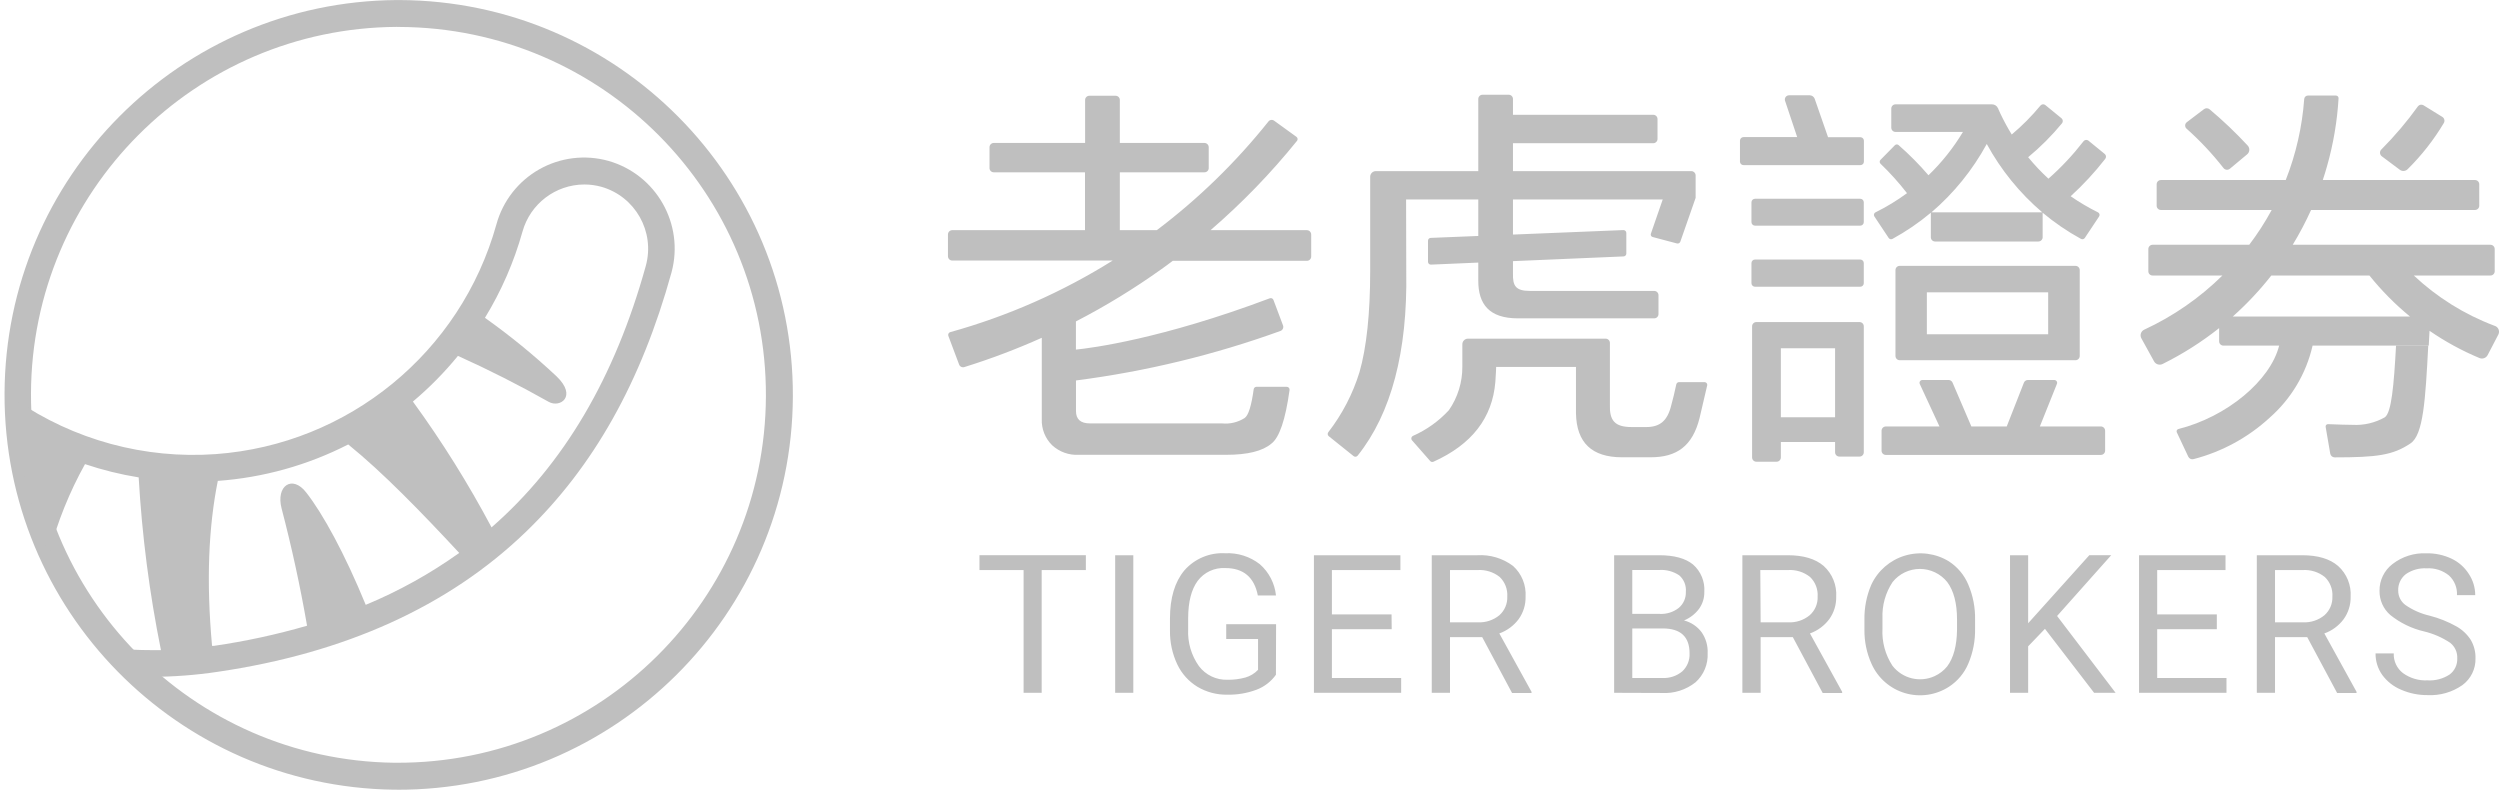
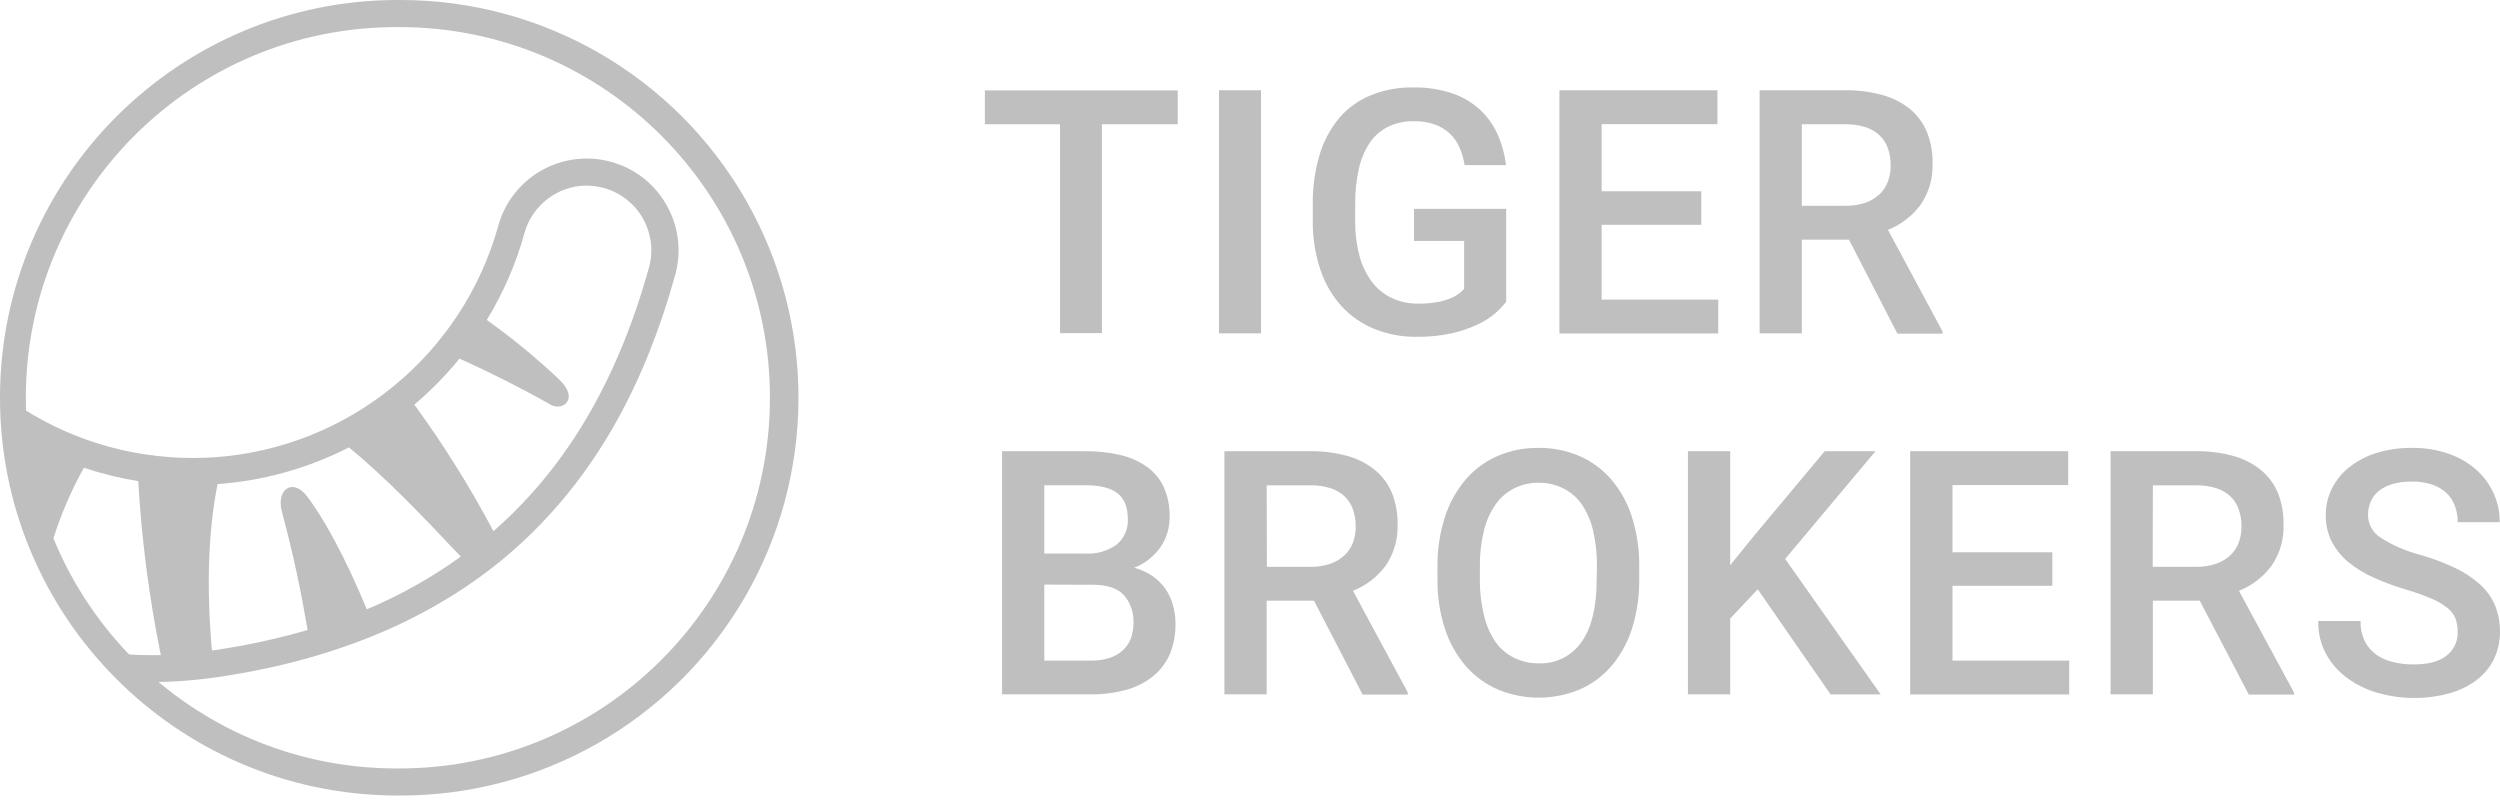
- <svg xmlns="http://www.w3.org/2000/svg" t="1744077429389" class="icon" viewBox="0 0 3238 1024" version="1.1" p-id="1780" width="632.422" height="200">
-   <path d="M2408.499 417.145h-133.699a5.47 5.47 0 0 0-5.484 5.484v169.903a5.551 5.551 0 0 0 5.484 5.497h26.287a5.551 5.551 0 0 0 5.484-5.497v-20.076h70.225v13.406a5.524 5.524 0 0 0 5.484 5.497h26.22a5.497 5.497 0 0 0 5.484-5.497V422.629a5.511 5.511 0 0 0-5.484-5.497z m-31.704 123.325h-70.225v-89.411h70.225v89.411z m32.606-204.328h-136.34a4.581 4.581 0 0 0-4.581 4.581v26.072c0 2.533 2.048 4.581 4.581 4.581h136.34a4.581 4.581 0 0 0 4.581-4.581v-26.072a4.581 4.581 0 0 0-4.581-4.581z m0-78.7h-136.34a4.581 4.581 0 0 0-4.581 4.581v25.654a4.581 4.581 0 0 0 4.581 4.595h136.34a4.581 4.581 0 0 0 4.581-4.581v-25.654a4.581 4.581 0 0 0-4.581-4.595z m278.784 209.125a5.551 5.551 0 0 0 5.484-5.497v-111.239a5.363 5.363 0 0 0-1.603-3.88 5.578 5.578 0 0 0-3.88-1.617h-227.692a5.551 5.551 0 0 0-3.88 1.617 5.349 5.349 0 0 0-1.603 3.88v111.239a5.538 5.538 0 0 0 5.484 5.497h227.692zM2495.674 378.611h157.117v54.299h-157.117V378.611z m-288.243 116.318h-32.741a3.638 3.638 0 0 0-3.544 2.856c-2.156 10.146-4.312 19.187-6.535 27.109-4.864 20.224-14.74 28.227-32.404 28.227h-18.836c-22.245 0-28.915-8.691-28.227-29.278v-79.737a5.551 5.551 0 0 0-5.484-5.484h-178.324a7.289 7.289 0 0 0-7.303 7.357v28.861a97.859 97.859 0 0 1-17.381 56.374 140.261 140.261 0 0 1-46.646 33.374 3.705 3.705 0 0 0-1.954 4.217 3.638 3.638 0 0 0 0.768 1.482l23.565 26.84a3.584 3.584 0 0 0 4.244 0.903c49.637-22.299 76.355-56.778 80.155-103.451 0.633-7.72 1.037-19.321 1.037-19.321h103.384v60.066c0.701 38.306 20.857 56.94 59.581 56.94h37.201c33.779 0 54.151-14.471 63.259-50.688l9.741-41.715a3.584 3.584 0 0 0 0.216-1.765 3.557 3.557 0 0 0-2.021-2.816 3.611 3.611 0 0 0-1.752-0.35z m513.078 57.425h-78.484l22.097-55.134a3.597 3.597 0 0 0-0.35-3.436 3.732 3.732 0 0 0-3.045-1.63h-34.21a5.538 5.538 0 0 0-5.147 3.476l-22.245 56.724h-45.811l-24.401-56.859a5.659 5.659 0 0 0-5.08-3.341h-33.994a3.678 3.678 0 0 0-3.341 5.201l25.519 55h-69.524a5.565 5.565 0 0 0-5.497 5.497v25.869a5.47 5.47 0 0 0 5.497 5.484h278.568a5.511 5.511 0 0 0 5.497-5.497v-25.869a5.565 5.565 0 0 0-3.773-5.241 5.524 5.524 0 0 0-2.277-0.243z" fill="#bfbfbf" p-id="1781" />
-   <path d="M1821.168 258.344h93.507v47.279l-61.588 2.493a3.624 3.624 0 0 0-3.544 3.624v27.325a3.544 3.544 0 0 0 1.118 2.654 3.759 3.759 0 0 0 2.695 1.024l61.319-2.641v23.579c0 30.087 13.905 48.653 51.375 48.653h176.519a5.443 5.443 0 0 0 5.08-3.395 5.605 5.605 0 0 0 0.418-2.102v-24.536a5.619 5.619 0 0 0-1.617-3.88 5.443 5.443 0 0 0-3.88-1.617h-161.011c-18.836 0-22.312-6.952-21.962-22.515v-16.061l143.279-6.117a3.678 3.678 0 0 0 3.544-3.624v-26.813a3.557 3.557 0 0 0-0.296-1.442 3.503 3.503 0 0 0-0.835-1.213 3.678 3.678 0 0 0-2.695-1.024l-142.996 5.821v-45.46h193.954l-15.36 44.423a3.288 3.288 0 0 0 2.223 4.177l31.501 8.34a3.665 3.665 0 0 0 4.446-2.291l19.806-56.724v-29.413a5.511 5.511 0 0 0-5.282-5.214h-231.289v-36.15h181.72a5.524 5.524 0 0 0 5.497-5.497v-25.869a5.551 5.551 0 0 0-5.497-5.484h-181.72V128.202a5.47 5.47 0 0 0-5.497-5.497h-33.927a5.47 5.47 0 0 0-5.497 5.497v93.44h-132.648a7.316 7.316 0 0 0-7.37 7.37v122.772c0 53.666-4.648 98.371-13.905 130.425a244.952 244.952 0 0 1-40.381 77.649 3.638 3.638 0 0 0-0.714 2.668 3.638 3.638 0 0 0 1.334 2.412l32.256 25.869a3.692 3.692 0 0 0 5.147-0.633c43.722-54.649 64.728-135.087 62.989-237.837l-0.216-93.992z m588.234-80.64h-41.715l-17.314-49.785a7.006 7.006 0 0 0-6.333-4.514h-27.042a5.47 5.47 0 0 0-5.214 4.487 5.43 5.43 0 0 0 0.148 2.466l15.778 47.198h-69.524a4.635 4.635 0 0 0-4.581 4.581v27.19a4.541 4.541 0 0 0 4.581 4.527h151.35a4.5 4.5 0 0 0 4.244-2.776 4.554 4.554 0 0 0 0.35-1.752V182.164a4.864 4.864 0 0 0-0.404-1.752 4.648 4.648 0 0 0-4.325-2.695z m316.807 21.827l-20.857-17.031a4.581 4.581 0 0 0-3.624-1.226 4.702 4.702 0 0 0-3.328 1.913 350.087 350.087 0 0 1-45.258 48.249c-9.405-8.623-18.189-17.92-26.274-27.81a326.131 326.131 0 0 0 43.789-43.87 4.675 4.675 0 0 0-0.552-6.535l-20.857-17.031a4.554 4.554 0 0 0-5.133-0.539 4.675 4.675 0 0 0-1.401 1.172 289.752 289.752 0 0 1-37.12 37.403 292.487 292.487 0 0 1-14.538-26.772c-0.485-1.037-0.97-2.021-1.388-3.059-0.418-1.037-0.97-2.021-1.388-3.059-0.418-1.037 0-0.701-0.485-1.118a8.394 8.394 0 0 0-7.653-5.08h-125.063a5.484 5.484 0 0 0-5.497 5.497v24.751a5.619 5.619 0 0 0 1.617 3.88 5.443 5.443 0 0 0 3.88 1.617h87.323a272.371 272.371 0 0 1-44.638 56.104c-11.951-13.905-24.859-26.947-38.656-39.006a3.476 3.476 0 0 0-4.729 0l-18.836 19.133a3.503 3.503 0 0 0 0 4.851c12.409 11.87 23.902 24.657 34.412 38.238a272.869 272.869 0 0 1-40.812 24.819 3.705 3.705 0 0 0-1.994 3.961 3.597 3.597 0 0 0 0.606 1.469l18.486 27.81a3.773 3.773 0 0 0 4.877 1.172 304.775 304.775 0 0 0 49.704-33.927v31.771a5.363 5.363 0 0 0 1.603 3.894 5.497 5.497 0 0 0 3.894 1.617h133.821a5.443 5.443 0 0 0 5.08-3.409 5.605 5.605 0 0 0 0.418-2.088v-31.771a304.775 304.775 0 0 0 49.704 33.913 3.773 3.773 0 0 0 4.864-1.172l18.499-27.81a3.665 3.665 0 0 0-1.388-5.416 276.749 276.749 0 0 1-35.395-20.871 386.56 386.56 0 0 0 44.706-48.317 4.581 4.581 0 0 0-0.418-6.333z m-224.62 75.493a313.802 313.802 0 0 0 71.667-88.563 312.333 312.333 0 0 0 71.896 88.563h-143.562z m587.251 265.445a76.005 76.005 0 0 1-41.715 9.795c-8.205 0-18.001-0.404-31.906-0.903a2.991 2.991 0 0 0-3.059 3.476l5.969 34.762a5.861 5.861 0 0 0 5.713 4.797c54.703 0 75.493-2.776 98.156-18.068 16.694-10.914 19.402-56.32 23.08-126.882h-41.715c-2.843 52.278-5.969 87.04-14.525 93.022z m-209.058-322.937a5.78 5.78 0 0 0 8.421 0.97l22.245-18.553a7.774 7.774 0 0 0 2.843-5.497 7.896 7.896 0 0 0-2.008-5.848 545.576 545.576 0 0 0-49.435-47.064 5.848 5.848 0 0 0-7.437 0l-22.11 16.761a5.389 5.389 0 0 0-1.738 6.292 5.309 5.309 0 0 0 1.32 1.913 390.077 390.077 0 0 1 47.899 51.025z m205.231-15.023l23.148 17.314a7.734 7.734 0 0 0 10.159-0.62 300.396 300.396 0 0 0 46.848-59.715 5.713 5.713 0 0 0 0.714-4.473 5.753 5.753 0 0 0-2.654-3.665l-24.468-15.091a5.511 5.511 0 0 0-6.952 1.32 456.583 456.583 0 0 1-47.077 55.619 5.861 5.861 0 0 0 0.283 9.324z m-1392.451 95.596h-124.659a892.429 892.429 0 0 0 111.926-115.604 3.638 3.638 0 0 0 0.296-4.177 3.476 3.476 0 0 0-0.984-1.105l-28.861-20.871a5.336 5.336 0 0 0-7.437 1.051 805.807 805.807 0 0 1-144.532 140.706h-47.899v-74.941h109.635a5.47 5.47 0 0 0 5.497-5.484v-27.055a5.605 5.605 0 0 0-5.497-5.484h-109.635V129.523a5.47 5.47 0 0 0-5.497-5.497h-33.994a5.484 5.484 0 0 0-5.497 5.497v55.619h-118.326a5.551 5.551 0 0 0-5.484 5.484v27.055a5.484 5.484 0 0 0 5.484 5.484h118.191v74.941H1233.298a5.565 5.565 0 0 0-5.497 5.497v28.362a5.565 5.565 0 0 0 5.497 5.497h207.872a800.525 800.525 0 0 1-210.459 92.739 3.692 3.692 0 0 0-2.425 4.797l13.905 37.053a5.497 5.497 0 0 0 6.952 3.341 894.019 894.019 0 0 0 100.177-37.888v105.189a44.908 44.908 0 0 0 13.42 33.994 47.05 47.05 0 0 0 34.762 12.369h190.909c27.446 0 46.835-4.797 58.193-14.39 10.429-7.828 18.311-31.003 23.633-69.524a3.813 3.813 0 0 0-0.121-1.549 3.786 3.786 0 0 0-2.035-2.291 3.611 3.611 0 0 0-1.523-0.323h-39.141a3.678 3.678 0 0 0-3.624 3.126c-2.964 21.558-6.872 33.994-11.749 37.322a46.08 46.08 0 0 1-29.332 6.966h-171.021c-12.032 0-18.082-5.282-18.082-15.993v-39.626a1247.192 1247.192 0 0 0 264.947-64.162 5.565 5.565 0 0 0 3.274-6.966l-12.45-33.145a3.705 3.705 0 0 0-4.729-2.156c-140.288 52.817-231.087 64.431-251.109 66.452v-36.5a902.157 902.157 0 0 0 110.754-67.705c4.931-3.557 9.795-6.966 14.659-10.779h173.811a5.551 5.551 0 0 0 5.497-5.497V303.966a5.659 5.659 0 0 0-3.463-5.43 5.605 5.605 0 0 0-2.237-0.404z" fill="#bfbfbf" p-id="1782" />
-   <path d="M3230.663 421.861a314.651 314.651 0 0 1-104.286-65.011h99.274a5.511 5.511 0 0 0 5.497-5.484v-28.78a5.578 5.578 0 0 0-5.497-5.565h-256.108a420.675 420.675 0 0 0 23.768-45.056h212.318a5.511 5.511 0 0 0 5.497-5.484v-27.81a5.524 5.524 0 0 0-5.497-5.497h-197.16c1.954-5.901 3.827-11.884 5.497-17.933a409.816 409.816 0 0 0 14.942-87.943 3.288 3.288 0 0 0-0.216-1.347 3.517 3.517 0 0 0-1.846-1.927 3.503 3.503 0 0 0-1.347-0.269h-36.285a4.824 4.824 0 0 0-4.797 4.379 357.336 357.336 0 0 1-23.916 105.041H2798.791a5.497 5.497 0 0 0-5.497 5.497v27.81a5.565 5.565 0 0 0 5.497 5.497h143.495a351.488 351.488 0 0 1-29.063 45.043h-125.144a5.524 5.524 0 0 0-5.551 5.565v28.78a5.443 5.443 0 0 0 5.551 5.484h90.381a358.777 358.777 0 0 1-101.295 70.157 8.003 8.003 0 0 0-4.271 4.797 8.084 8.084 0 0 0 0.593 6.387l16.411 29.763a8.394 8.394 0 0 0 11.116 3.476 414.141 414.141 0 0 0 73.203-46.444v17.179a5.565 5.565 0 0 0 5.565 5.497h72.165c-11.399 45.245-67.503 92.173-130.56 108.032a3.018 3.018 0 0 0-2.021 4.177l14.888 31.623a5.861 5.861 0 0 0 6.952 3.126 231.114 231.114 0 0 0 98.439-53.598 176.559 176.559 0 0 0 55.619-93.373h150.447c0-0.755 0.552-10.011 1.037-19.187a353.954 353.954 0 0 0 64.593 35.247 8.34 8.34 0 0 0 10.698-3.894l13.905-26.691a8.003 8.003 0 0 0-2.142-9.661 8.03 8.03 0 0 0-3.139-1.603z m-338.782-11.884a411.257 411.257 0 0 0 49.92-53.127h127.084a361.674 361.674 0 0 0 52.561 53.127h-229.565z m-1485.474 328.354h-57.223v158.989h-23.431v-158.989h-57.142v-19.2h137.795v19.2z m61.453 158.989h-23.498V719.144h23.498v178.176z m184.724-23.363a54.488 54.488 0 0 1-25.236 19.402 102.696 102.696 0 0 1-37.753 6.4 73.149 73.149 0 0 1-38.656-10.227 68.083 68.083 0 0 1-26.139-29.063 99.732 99.732 0 0 1-9.459-43.655v-15.576c0-26.84 6.265-47.697 18.769-62.572a65.415 65.415 0 0 1 52.776-22.097 67.436 67.436 0 0 1 44.908 14.242 62.181 62.181 0 0 1 20.857 40.461h-23.498c-4.635-23.673-18.688-35.517-42.132-35.517a41.741 41.741 0 0 0-35.8 16.613c-8.138 11.048-12.248 27.109-12.315 48.034v14.605a76.086 76.086 0 0 0 13.905 47.697 44.557 44.557 0 0 0 37.133 17.718 82.095 82.095 0 0 0 23.08-2.91 36.15 36.15 0 0 0 16.397-9.944v-39.909h-41.216v-19.187h64.579l-0.202 65.482z m149.949-59.015h-77.447v63.192h89.694v19.187h-112.977V719.144h111.993v19.187h-88.711v57.425h77.245l0.202 19.187z m117.221 10.28h-41.715v72.098h-23.633V719.144h59.015a70.09 70.09 0 0 1 46.309 13.891 49.556 49.556 0 0 1 16.195 39.909 47.845 47.845 0 0 1-8.973 28.995 54.11 54.11 0 0 1-25.021 18.486l41.715 75.641v1.469h-25.236l-38.656-72.313z m-41.715-19.187h36.083a40.879 40.879 0 0 0 27.81-9.108 30.666 30.666 0 0 0 10.294-24.253 32.431 32.431 0 0 0-9.809-25.384 41.715 41.715 0 0 0-28.51-8.96h-35.867v67.705z m212.601 91.284V719.144h58.53c19.335 0 33.927 4.029 43.668 12.019a43.21 43.21 0 0 1 14.592 35.463 36.163 36.163 0 0 1-6.952 22.097 46.484 46.484 0 0 1-19.321 14.888 41.135 41.135 0 0 1 22.797 15.293c5.497 7.909 8.232 17.421 7.788 27.042a47.67 47.67 0 0 1-15.576 37.686 64.296 64.296 0 0 1-43.938 13.905l-61.588-0.216z m23.498-102.198h35.53a36.972 36.972 0 0 0 24.603-7.707 25.883 25.883 0 0 0 9.243-20.871 25.317 25.317 0 0 0-8.542-21.342 41.728 41.728 0 0 0-26.072-6.952h-34.762v56.872z m0 18.836v64.175h38.791a37.268 37.268 0 0 0 25.937-8.556 29.763 29.763 0 0 0 9.445-23.431c0-21.45-11.587-32.189-34.749-32.189h-39.424z m207.939 11.264h-41.715v72.098h-23.633V719.144h58.947c20.116 0 35.571 4.621 46.376 13.891a49.556 49.556 0 0 1 16.195 39.909 47.859 47.859 0 0 1-8.973 28.995 54.124 54.124 0 0 1-25.021 18.486l41.715 75.641v1.469h-25.236l-38.656-72.313z m-41.715-19.187h35.665a40.61 40.61 0 0 0 27.81-9.108 30.477 30.477 0 0 0 10.361-24.253 32.431 32.431 0 0 0-9.809-25.384 41.688 41.688 0 0 0-28.497-8.96h-35.948l0.418 67.705z m277.747 7.923a109.972 109.972 0 0 1-8.839 45.757 66.156 66.156 0 0 1-24.953 29.75 68.837 68.837 0 0 1-100.258-29.548 104.394 104.394 0 0 1-9.243-44.355v-12.854a109.945 109.945 0 0 1 8.906-45.406 70.171 70.171 0 0 1 43.453-37.632 70.306 70.306 0 0 1 57.007 7.397 66.25 66.25 0 0 1 25.088 29.965 109.864 109.864 0 0 1 8.839 45.676v11.251z m-23.363-11.453c0-21.154-4.244-37.363-12.719-48.68a45.447 45.447 0 0 0-35.355-16.95 45.299 45.299 0 0 0-35.355 16.95 78.821 78.821 0 0 0-13.137 47.064v13.069a80.061 80.061 0 0 0 12.935 48.33 45.204 45.204 0 0 0 54.851 13.312 45.325 45.325 0 0 0 15.912-12.342c8.354-11.048 12.584-26.907 12.867-47.562v-13.204z m113.88 11.951L2626.867 837.12v60.2h-23.498V719.144h23.498v88.077l79.185-88.091h28.362l-70.077 78.7 75.776 99.49h-27.81l-63.677-82.863z m222.612 0.485h-77.245v63.192h89.748v19.187h-113.246V719.144h111.993v19.187h-88.495v57.425h77.245v19.187z m117.073 10.28h-41.715v72.098h-23.565V719.144h58.947c20.116 0 35.557 4.621 46.309 13.891a49.314 49.314 0 0 1 16.263 39.909 47.966 47.966 0 0 1-9.041 28.995 53.464 53.464 0 0 1-25.021 18.486l41.715 75.641v1.469H3027.036l-38.723-72.313z m-41.715-19.187h36.15a40.744 40.744 0 0 0 27.81-9.108 30.68 30.68 0 0 0 10.361-24.253 32.094 32.094 0 0 0-9.876-25.384 41.701 41.701 0 0 0-28.429-8.96h-36.015v67.705z m193.199 11.816a109.447 109.447 0 0 1-43.938-21.342 40.596 40.596 0 0 1-13.905-31.205 43.048 43.048 0 0 1 16.829-34.762 66.816 66.816 0 0 1 43.722-13.905 73.203 73.203 0 0 1 32.755 6.952c9.108 4.312 16.815 11.116 22.245 19.604a49.718 49.718 0 0 1 8.408 27.661h-23.633a32.337 32.337 0 0 0-10.294-25.438 41.715 41.715 0 0 0-28.995-9.31 42.954 42.954 0 0 0-27.109 7.64 25.816 25.816 0 0 0-9.728 21.275 22.959 22.959 0 0 0 9.243 18.499c9.485 6.602 20.157 11.318 31.421 13.905 12.14 3.112 23.821 7.788 34.762 13.891a52.979 52.979 0 0 1 18.634 17.597c4.163 7.168 6.265 15.36 6.05 23.633a41.701 41.701 0 0 1-16.896 34.762 72.084 72.084 0 0 1-45.191 13.002 83.766 83.766 0 0 1-34.196-6.952 57.627 57.627 0 0 1-24.549-19.267 47.104 47.104 0 0 1-8.623-27.796h23.565a30.653 30.653 0 0 0 11.965 25.519 49.987 49.987 0 0 0 31.838 9.378 46.808 46.808 0 0 0 28.578-7.572 24.684 24.684 0 0 0 9.876-20.857 24.064 24.064 0 0 0-9.189-20.237 104.61 104.61 0 0 0-33.644-14.673zM513.668 1022.814h-3.759A511.407 511.407 0 0 1 513.533 0.067h3.813a511.407 511.407 0 0 1-3.678 1022.814v-0.067z m0-987.985a476.564 476.564 0 0 0-3.409 953.075h3.544a476.497 476.497 0 1 0 3.409-952.994l-3.544-0.081z" fill="#bfbfbf" p-id="1783" />
-   <path d="M787.938 208.357a117.625 117.625 0 0 0-144.963 82.176 408.226 408.226 0 0 1-363.601 297.634A407.121 407.121 0 0 1 19.709 517.592 491.17 491.17 0 0 0 63.863 715.857a496.748 496.748 0 0 1 46.228-114.715c22.663 7.613 45.918 13.366 69.524 17.179a1590.056 1590.056 0 0 0 28.847 223.717h-12.301a490.442 490.442 0 0 1-52.008-2.708 507.823 507.823 0 0 0 36.918 37.322h15.091a590.808 590.808 0 0 0 85.854-6.521c164.985-24.199 298.954-84.884 398.579-180.763 88.01-84.534 149.962-194.654 189.238-336.842a118.191 118.191 0 0 0-81.893-144.168zM473.692 783.373c-27.257-66.466-55.619-118.191-77.096-145.516-17.933-23.283-39.626-8.825-31.838 20.871a1836.733 1836.733 0 0 1 32.943 151.687 892.295 892.295 0 0 1-120.401 26.072h-2.654c-7.64-84.184-4.514-153.856 7.451-213.639a440.643 440.643 0 0 0 168.933-47.198c44.638 36.083 94.76 87.795 143.764 140.504a610.654 610.654 0 0 1-121.101 67.234z m362.846-439.309c-40.057 144.68-106.24 257.226-199.882 338.998a1361.853 1361.853 0 0 0-101.861-162.964 446.693 446.693 0 0 0 58.341-59.163 1466.988 1466.988 0 0 1 117.625 59.581c14.538 8.138 37.268-6.952 10.159-33.024a879.993 879.993 0 0 0-92.82-75.857 442.462 442.462 0 0 0 48.667-111.791 83.429 83.429 0 0 1 80.02-60.901c7.464 0 14.902 0.997 22.097 2.991a83.429 83.429 0 0 1 57.64 102.131z" fill="#bfbfbf" p-id="1784" />
+ <svg xmlns="http://www.w3.org/2000/svg" width="240" height="77" fill="none">
+   <g clip-path="url(#a)">
+     <g clip-path="url(#b)" fill="#bfbfbf">
+       <path d="M113.061 11.932h-7.277v20.05h-4.021v-20.05h-7.217V8.681h18.515v3.251Zm7.998 20.071h-4.037V8.665h4.037v23.338Zm23.534-3.029c-.31.391-.655.754-1.03 1.084-.512.435-1.081.8-1.69 1.083a12.27 12.27 0 0 1-2.482.851 15.02 15.02 0 0 1-3.408.341 10.493 10.493 0 0 1-4.032-.753 8.78 8.78 0 0 1-3.148-2.167 9.912 9.912 0 0 1-2.043-3.512 14.323 14.323 0 0 1-.732-4.763V19.6c-.024-1.608.198-3.21.656-4.752a10.016 10.016 0 0 1 1.891-3.533 7.974 7.974 0 0 1 3.018-2.167 10.218 10.218 0 0 1 4.037-.753 11.31 11.31 0 0 1 3.718.541 7.619 7.619 0 0 1 2.676 1.545 7.244 7.244 0 0 1 1.718 2.362c.427.955.709 1.97.835 3.008h-3.978a6.73 6.73 0 0 0-.482-1.68 4.042 4.042 0 0 0-.921-1.333 4.175 4.175 0 0 0-1.442-.883 5.894 5.894 0 0 0-2.042-.32 5.42 5.42 0 0 0-2.477.542 4.64 4.64 0 0 0-1.75 1.544 7.383 7.383 0 0 0-1.04 2.504 15.035 15.035 0 0 0-.347 3.37v1.572a12.68 12.68 0 0 0 .417 3.408c.237.9.643 1.745 1.198 2.492a5.125 5.125 0 0 0 1.891 1.54 5.82 5.82 0 0 0 2.525.541c.599.009 1.197-.037 1.788-.135a6.503 6.503 0 0 0 1.257-.342 3.718 3.718 0 0 0 1.382-.932v-4.611h-4.812V20.05h8.849v8.925Zm18.732-7.391h-9.564v7.18h11.19v3.25h-15.248V8.666h15.172v3.25h-11.114v6.444h9.564v3.224Zm14.176 1.425h-4.525v8.995h-4.053V8.665h8.209a12.836 12.836 0 0 1 3.571.455 7.33 7.33 0 0 1 2.655 1.344 5.773 5.773 0 0 1 1.626 2.205c.384.968.569 2.004.542 3.045a6.581 6.581 0 0 1-1.133 3.923 7.227 7.227 0 0 1-3.148 2.428l5.24 9.754v.211h-4.335l-4.649-9.022Zm-4.525-3.251h4.172a5.818 5.818 0 0 0 1.908-.288 3.872 3.872 0 0 0 1.36-.802c.361-.34.641-.756.818-1.219a4.32 4.32 0 0 0 .271-1.555 4.908 4.908 0 0 0-.255-1.626 3.251 3.251 0 0 0-.785-1.251 3.52 3.52 0 0 0-1.355-.802 6.106 6.106 0 0 0-1.978-.282h-4.156v7.825ZM96.198 66.656V43.317h7.998a14.093 14.093 0 0 1 3.398.374 7.234 7.234 0 0 1 2.552 1.149 5.028 5.028 0 0 1 1.593 1.961 6.69 6.69 0 0 1 .542 2.829 5.02 5.02 0 0 1-.867 2.888 5.556 5.556 0 0 1-2.53 1.989 5.56 5.56 0 0 1 1.755.79c.48.334.898.748 1.236 1.226.327.474.572 1 .726 1.555a6.39 6.39 0 0 1 .244 1.766 7.401 7.401 0 0 1-.542 2.959c-.363.83-.92 1.56-1.626 2.13a6.999 6.999 0 0 1-2.552 1.289 12.257 12.257 0 0 1-3.387.434h-8.54Zm4.054-13.515h3.977a4.581 4.581 0 0 0 2.959-.856 2.952 2.952 0 0 0 1.083-2.428c0-1.155-.328-1.99-.986-2.503-.661-.51-1.68-.77-3.072-.77h-3.961v6.557Zm0 2.98v7.294h4.508a5.452 5.452 0 0 0 1.756-.255 3.418 3.418 0 0 0 1.273-.731 3.01 3.01 0 0 0 .769-1.127c.174-.466.26-.96.255-1.458a3.877 3.877 0 0 0-.91-2.71c-.613-.66-1.626-.996-2.97-.996l-4.681-.016Zm25.89 1.545h-4.541v8.99h-4.058V43.317h8.231a12.904 12.904 0 0 1 3.576.455 7.282 7.282 0 0 1 2.65 1.35 5.704 5.704 0 0 1 1.625 2.2c.384.968.569 2.004.542 3.045a6.572 6.572 0 0 1-1.132 3.923 7.197 7.197 0 0 1-3.149 2.428l5.262 9.759v.206h-4.335l-4.671-9.017Zm-4.519-3.251h4.167a5.814 5.814 0 0 0 1.907-.288 3.862 3.862 0 0 0 1.36-.802c.362-.338.642-.755.819-1.219a4.234 4.234 0 0 0 .271-1.555 4.854 4.854 0 0 0-.255-1.626 3.203 3.203 0 0 0-.786-1.251 3.511 3.511 0 0 0-1.355-.802 6.225 6.225 0 0 0-1.977-.282h-4.173l.022 7.825Zm35.742 1.181a15.146 15.146 0 0 1-.699 4.768 10.468 10.468 0 0 1-1.967 3.577 8.468 8.468 0 0 1-3.046 2.248 10.236 10.236 0 0 1-7.868 0 8.755 8.755 0 0 1-3.072-2.248 10.427 10.427 0 0 1-2-3.577 14.809 14.809 0 0 1-.715-4.768v-1.187a14.932 14.932 0 0 1 .715-4.78 10.573 10.573 0 0 1 1.984-3.586 8.486 8.486 0 0 1 3.056-2.26 9.576 9.576 0 0 1 3.928-.786 9.685 9.685 0 0 1 3.951.786 8.47 8.47 0 0 1 3.061 2.26 10.368 10.368 0 0 1 1.973 3.587c.485 1.546.721 3.16.699 4.78v1.186Zm-4.059-1.22a14.27 14.27 0 0 0-.374-3.451 7.367 7.367 0 0 0-1.084-2.509 4.74 4.74 0 0 0-1.772-1.533 5.288 5.288 0 0 0-2.378-.542 5.164 5.164 0 0 0-2.341.542 4.827 4.827 0 0 0-1.772 1.533 7.384 7.384 0 0 0-1.122 2.509 13.47 13.47 0 0 0-.395 3.452v1.219c-.017 1.166.116 2.33.395 3.463a7.54 7.54 0 0 0 1.084 2.54 4.875 4.875 0 0 0 1.788 1.54 5.224 5.224 0 0 0 2.352.542 4.756 4.756 0 0 0 4.14-2.054c.972-1.366 1.456-3.363 1.452-5.993l.027-1.257Zm15.438 2.195-2.644 2.807v7.278h-4.059V43.317h4.059v10.946l2.243-2.774 6.828-8.172h4.876l-8.67 10.339 9.169 13.005h-4.812l-6.99-10.09Zm28.28-.336h-9.585v7.18h11.205v3.251h-15.269V43.317h15.172v3.251h-11.108v6.449h9.585v3.218Zm14.154 1.431h-4.503v8.99h-4.059V43.317h8.21a12.843 12.843 0 0 1 3.571.455 7.275 7.275 0 0 1 2.655 1.35 5.704 5.704 0 0 1 1.625 2.2c.384.968.569 2.004.542 3.045a6.572 6.572 0 0 1-1.132 3.923 7.229 7.229 0 0 1-3.149 2.428l5.284 9.759v.206h-4.335l-4.709-9.017Zm-4.519-3.251h4.167a5.814 5.814 0 0 0 1.907-.288 3.862 3.862 0 0 0 1.36-.802 3.25 3.25 0 0 0 .818-1.219c.188-.496.28-1.024.271-1.555a4.828 4.828 0 0 0-.254-1.626 3.266 3.266 0 0 0-.786-1.251 3.511 3.511 0 0 0-1.355-.802 6.228 6.228 0 0 0-1.978-.282h-4.134l-.016 7.825Zm29.277 6.231a3.635 3.635 0 0 0-.206-1.257 2.484 2.484 0 0 0-.764-1.019 6.332 6.332 0 0 0-1.523-.894 23.471 23.471 0 0 0-2.492-.888 23.974 23.974 0 0 1-3.078-1.138 10.599 10.599 0 0 1-2.428-1.49 6.366 6.366 0 0 1-1.593-1.957 5.432 5.432 0 0 1-.58-2.53 5.653 5.653 0 0 1 .602-2.596c.407-.8.984-1.5 1.691-2.053a8.126 8.126 0 0 1 2.611-1.35 11.22 11.22 0 0 1 3.371-.477 10.334 10.334 0 0 1 3.538.57 7.88 7.88 0 0 1 2.655 1.544 6.789 6.789 0 0 1 1.659 2.27c.386.864.583 1.8.579 2.748h-4.042a4.371 4.371 0 0 0-.266-1.561 3.195 3.195 0 0 0-.807-1.236 3.796 3.796 0 0 0-1.376-.812 6.135 6.135 0 0 0-1.973-.288 6.28 6.28 0 0 0-1.858.244 3.747 3.747 0 0 0-1.312.672 2.603 2.603 0 0 0-.764 1.024 3.252 3.252 0 0 0-.249 1.285 2.565 2.565 0 0 0 1.225 2.167 12.993 12.993 0 0 0 3.744 1.626c1.172.331 2.314.761 3.414 1.284a9.921 9.921 0 0 1 2.395 1.593 5.767 5.767 0 0 1 1.42 2.005c.32.797.478 1.65.466 2.509a5.883 5.883 0 0 1-.586 2.65 5.65 5.65 0 0 1-1.669 2.004 7.732 7.732 0 0 1-2.622 1.268 12.466 12.466 0 0 1-3.43.44c-1.121 0-2.237-.154-3.317-.456a9.252 9.252 0 0 1-2.931-1.382 7.082 7.082 0 0 1-2.092-2.297 6.376 6.376 0 0 1-.796-3.251h4.058a4.287 4.287 0 0 0 .391 1.902c.252.513.623.96 1.083 1.3.488.35 1.041.6 1.626.737a8.359 8.359 0 0 0 1.999.228c1.415 0 2.471-.282 3.181-.857a2.749 2.749 0 0 0 1.046-2.28ZM38.191 76.371h-.282A38.186 38.186 0 0 1 38.18 0h.282a38.186 38.186 0 1 1-.27 76.371Zm0-73.77a35.585 35.585 0 1 0-.25 71.17h.26a35.585 35.585 0 0 0 .256-71.17h-.266Z" />
+       <path d="M58.674 15.54a8.8 8.8 0 0 0-10.838 6.135A30.475 30.475 0 0 1 20.69 43.89c-.716.05-1.447.076-2.168.076a30.382 30.382 0 0 1-17.215-5.32 36.684 36.684 0 0 0 3.3 14.825 36.848 36.848 0 0 1 3.446-8.567c1.701.57 3.447 1 5.218 1.284a118.132 118.132 0 0 0 2.168 16.706h-.921a36.79 36.79 0 0 1-3.885-.206 38.356 38.356 0 0 0 2.763 2.79h1.122a44.43 44.43 0 0 0 6.416-.482c12.316-1.81 22.33-6.34 29.759-13.47 6.573-6.313 11.195-14.544 14.132-25.154a8.817 8.817 0 0 0-6.15-10.832ZM35.205 58.48c-2.037-4.964-4.172-8.816-5.754-10.865-1.339-1.74-2.964-.655-2.385 1.534 1.084 3.993 1.86 7.765 2.466 11.33a66.653 66.653 0 0 1-8.995 1.945h-.195c-.542-6.285-.336-11.487.542-15.952a32.895 32.895 0 0 0 12.614-3.522c3.333 2.709 7.045 6.556 10.735 10.485a45.484 45.484 0 0 1-9.028 5.061v-.016Zm27.094-32.8c-2.986 10.8-7.933 19.21-14.929 25.311a101.02 101.02 0 0 0-7.591-12.149 33.894 33.894 0 0 0 4.335-4.416 107.318 107.318 0 0 1 8.783 4.443c1.084.613 2.786-.541.759-2.465a66.08 66.08 0 0 0-6.925-5.69 32.625 32.625 0 0 0 3.62-8.345 6.22 6.22 0 0 1 5.96-4.551 6.301 6.301 0 0 1 1.653.227 6.21 6.21 0 0 1 4.335 7.651v-.016Z" />
+     </g>
+   </g>
+   <defs>
+     <clipPath id="a">
+       <path fill="#bfbfbf" d="M0 0h240v76.371H0z" />
+     </clipPath>
+     <clipPath id="b">
+       <path fill="#bfbfbf" d="M0 0h240v76.371H0z" />
+     </clipPath>
+   </defs>
</svg>
